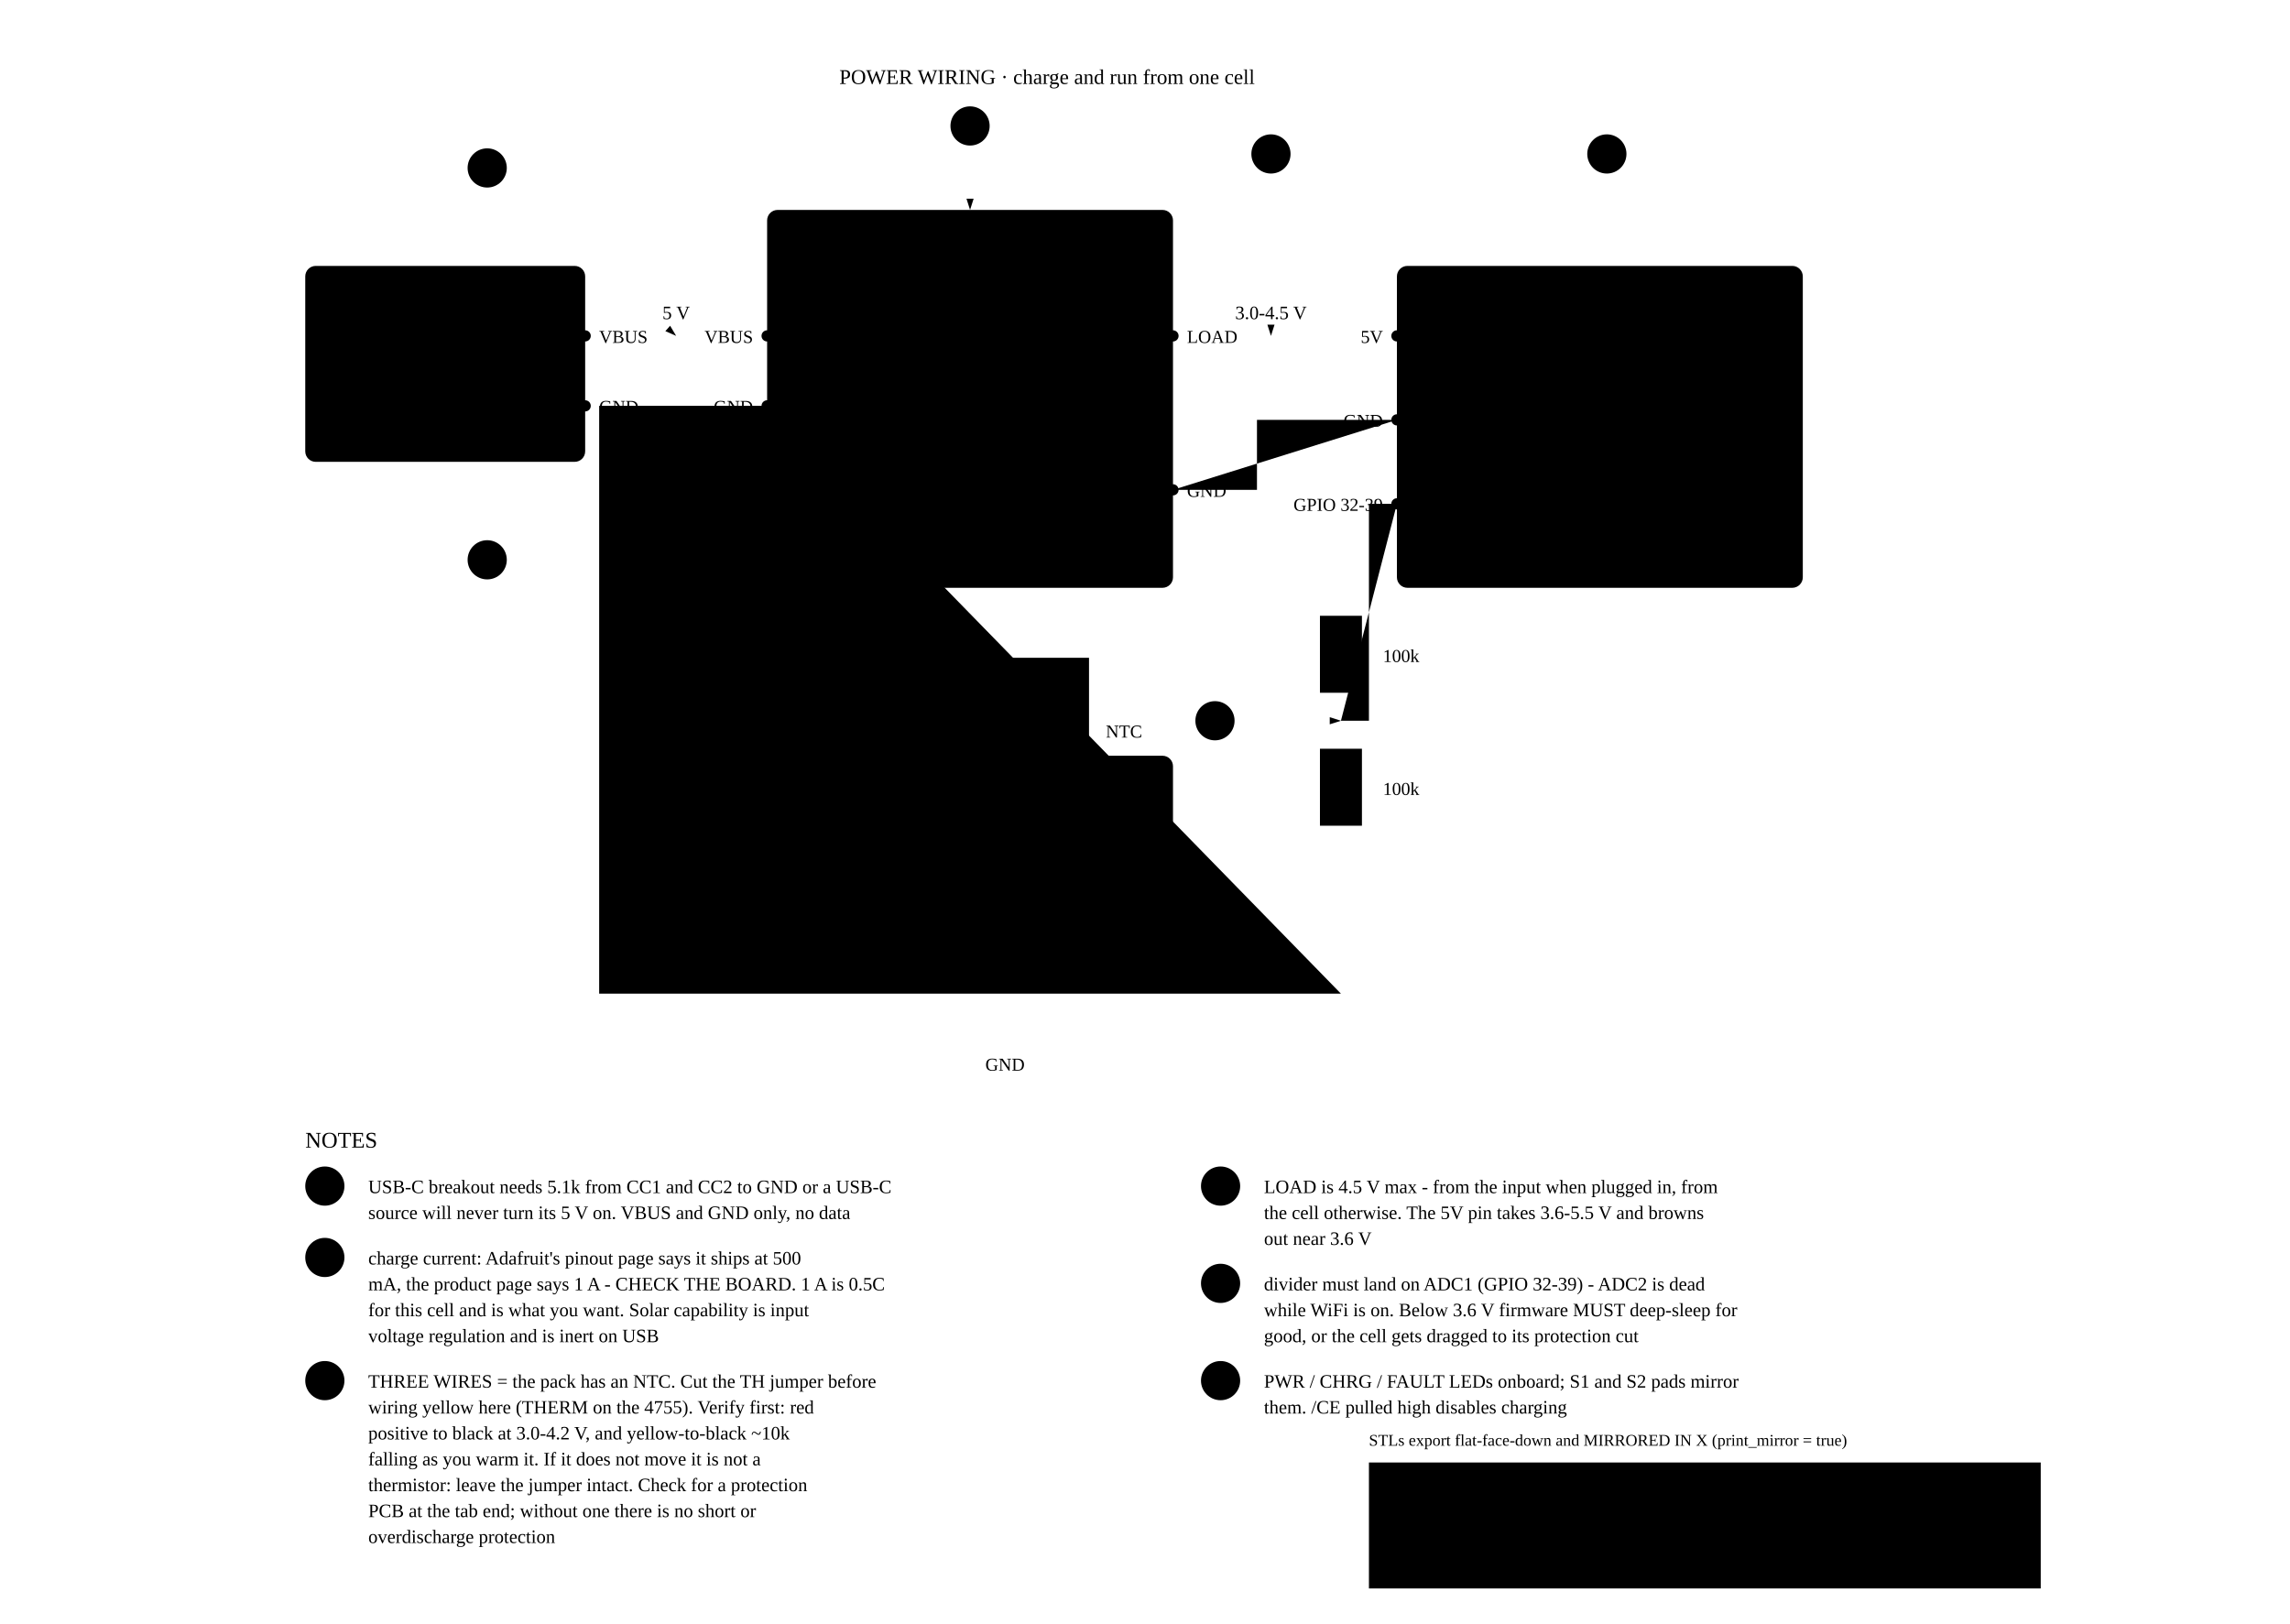
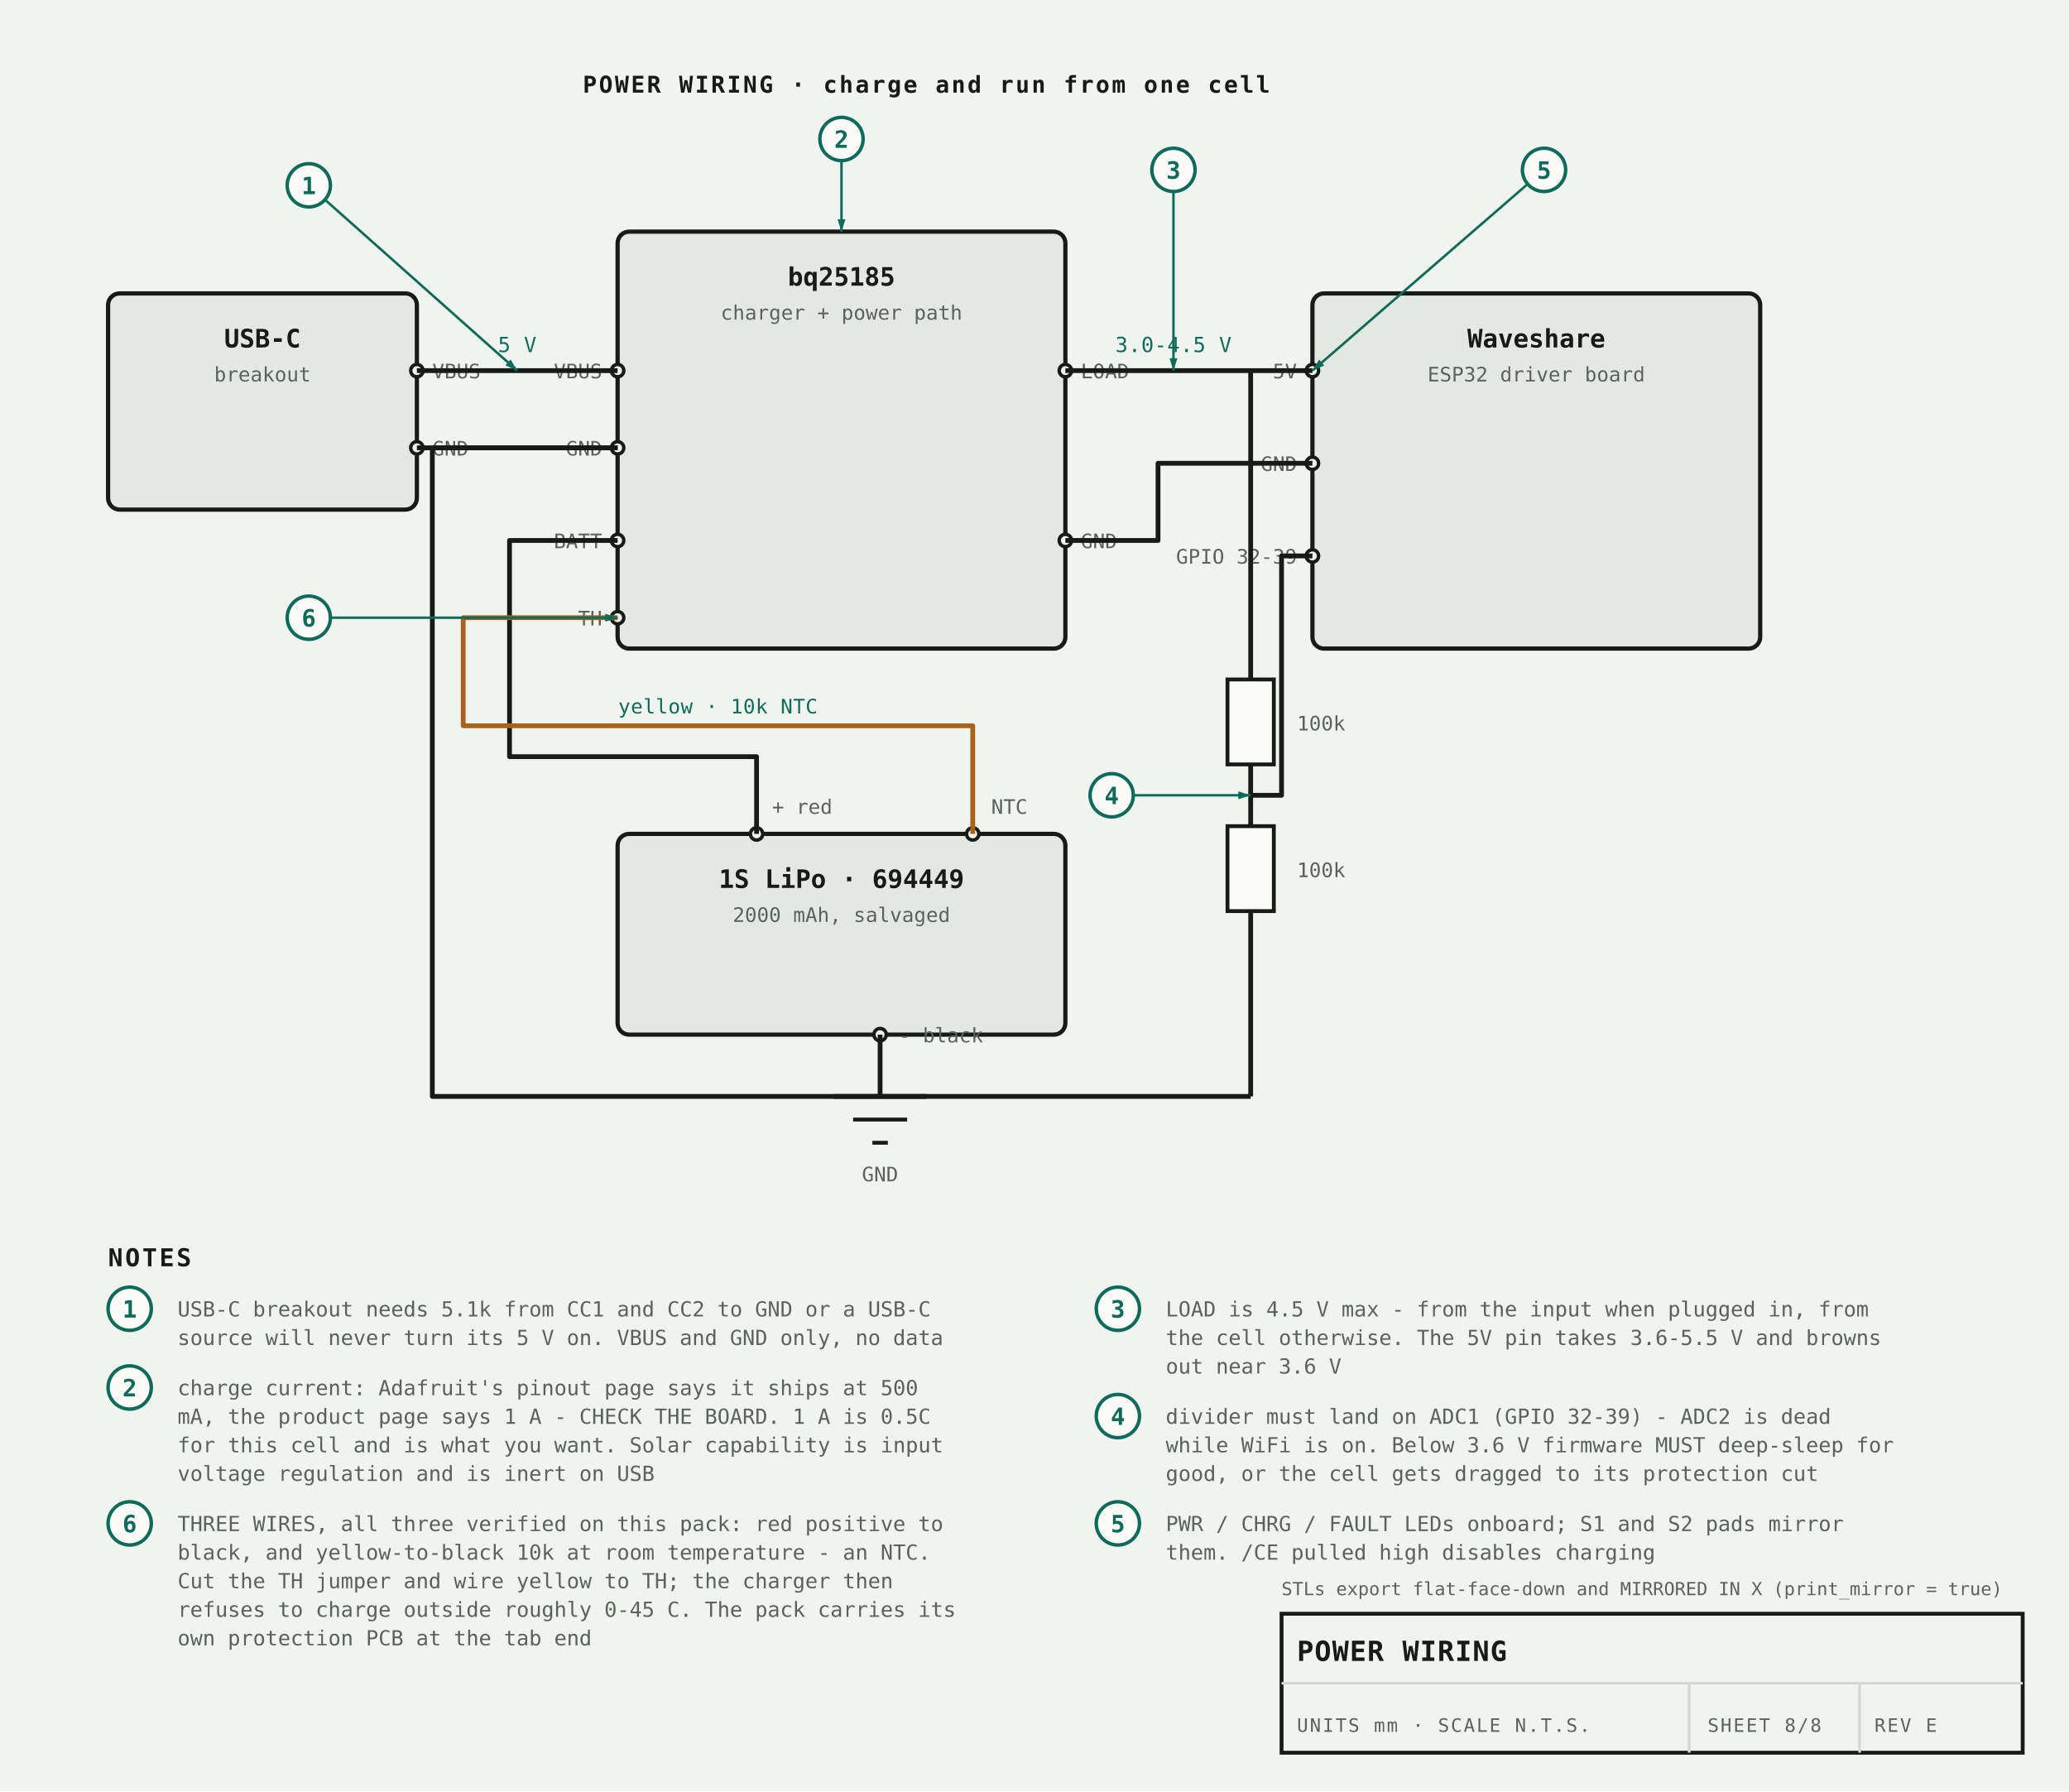
- <svg xmlns="http://www.w3.org/2000/svg" class="dwg" width="1072" height="760" id="s8" viewBox="0 0 268 232" role="img">
+ <svg xmlns="http://www.w3.org/2000/svg" class="dwg" width="1072" height="928" id="s8" viewBox="0 0 268 232" role="img">
+   <style>
+ svg{font-family:"IBM Plex Mono",ui-monospace,monospace}
+ .bg{fill:#F1F3F0;stroke:none}
+ .part{fill:#E4E8E3;stroke:#171B18;stroke-width:.55}
+ .edge{fill:none;stroke:#171B18;stroke-width:.5}
+ .inkline{fill:none;stroke:#171B18;stroke-width:1.1}
+ .ghost{fill:none;stroke:#D3D8D2;stroke-width:.45}
+ .hid{fill:none;stroke:#59635C;stroke-width:.35;stroke-dasharray:2.2 1.4}
+ .cl{fill:none;stroke:#59635C;stroke-width:.28;stroke-dasharray:6 1.6 1 1.6;opacity:.75}
+ .cut{fill:#F1F3F0;stroke:#171B18;stroke-width:.45}
+ .ink{fill:#171B18;opacity:.86;stroke:none}
+ .glass{fill:#D9E4E6;stroke:#171B18;stroke-width:.4}
+ .pcb{fill:#CBDCCF;stroke:#171B18;stroke-width:.45}
+ .cell{fill:#D2D6D8;stroke:#171B18;stroke-width:.45}
+ .chg{fill:#C7D8E4;stroke:#171B18;stroke-width:.4}
+ .plat{fill:#EDEFEA;stroke:#59635C;stroke-width:.35}
+ .boss{fill:#DCE2DA;stroke:#59635C;stroke-width:.35}
+ .pad{fill:#D8DED6;stroke:#59635C;stroke-width:.35}
+ .voidfill{fill:#E7EAE5;stroke:#59635C;stroke-width:.35}
+ .warn{fill:none;stroke:#A8631A;stroke-width:.6;stroke-dasharray:2 1.2}
+ .wire{fill:none;stroke:#171B18;stroke-width:.62;stroke-linejoin:round}
+ .wire.ntc{stroke:#A8631A}
+ .clash{fill:#A8631A;fill-opacity:.30;stroke:#A8631A;stroke-width:.7}
+ .clashtxt{fill:#A8631A;font-weight:600;letter-spacing:.02em}
+ .res{fill:#FAFBF9;stroke:#171B18;stroke-width:.5}
+ .leg{stroke:#171B18;stroke-width:2.6;stroke-linecap:round;fill:none}
+ .table{stroke:#59635C;stroke-width:.6}
+ .com{fill:#A8631A;stroke:#171B18;stroke-width:.3}
+ .hl{stroke:#D3D8D2;stroke-width:.3;fill:none}
+ .hatch{opacity:.9}
+ .dim{fill:none;stroke:#0E6B57;stroke-width:.32}
+ .ext{fill:none;stroke:#0E6B57;stroke-width:.22;opacity:.55}
+ .arrow{fill:#0E6B57;stroke:none}
+ .dimtxt{fill:#0E6B57;letter-spacing:.02em}
+ .note{fill:#59635C}
+ .val{fill:#171B18;font-weight:600}
+ .val.warn{fill:#A8631A;stroke:none}
+ .balloon{fill:#FAFBF9;stroke:#0E6B57;stroke-width:.45}
+ .baltxt{fill:#0E6B57;font-weight:600;text-anchor:middle}
+ .vlabel{fill:#171B18;font-weight:600;letter-spacing:.09em}
+ .cmp{fill:#171B18;font-weight:600}
+ .cmpsub{fill:#59635C}
+ .tbframe{fill:none;stroke:#171B18;stroke-width:.5}
+ .tbrule{stroke:#D3D8D2;stroke-width:.35;fill:none}
+ .tbname{fill:#171B18;font-weight:700;letter-spacing:.03em}
+ .tbmeta{fill:#59635C;letter-spacing:.09em}
+ @media (prefers-color-scheme:dark){
+ svg{font-family:"IBM Plex Mono",ui-monospace,monospace}
+ .bg{fill:#0F1211;stroke:none}
+ .part{fill:#232A26;stroke:#E8ECE7;stroke-width:.55}
+ .edge{fill:none;stroke:#E8ECE7;stroke-width:.5}
+ .inkline{fill:none;stroke:#E8ECE7;stroke-width:1.1}
+ .ghost{fill:none;stroke:#2C332E;stroke-width:.45}
+ .hid{fill:none;stroke:#93A099;stroke-width:.35;stroke-dasharray:2.2 1.4}
+ .cl{fill:none;stroke:#93A099;stroke-width:.28;stroke-dasharray:6 1.6 1 1.6;opacity:.75}
+ .cut{fill:#0F1211;stroke:#E8ECE7;stroke-width:.45}
+ .ink{fill:#E8ECE7;opacity:.86;stroke:none}
+ .glass{fill:#243233;stroke:#E8ECE7;stroke-width:.4}
+ .pcb{fill:#1F3327;stroke:#E8ECE7;stroke-width:.45}
+ .cell{fill:#2A3033;stroke:#E8ECE7;stroke-width:.45}
+ .chg{fill:#1E2E3A;stroke:#E8ECE7;stroke-width:.4}
+ .plat{fill:#1C221E;stroke:#93A099;stroke-width:.35}
+ .boss{fill:#28302B;stroke:#93A099;stroke-width:.35}
+ .pad{fill:#2A322C;stroke:#93A099;stroke-width:.35}
+ .voidfill{fill:#101413;stroke:#93A099;stroke-width:.35}
+ .warn{fill:none;stroke:#E0A64B;stroke-width:.6;stroke-dasharray:2 1.2}
+ .wire{fill:none;stroke:#E8ECE7;stroke-width:.62;stroke-linejoin:round}
+ .wire.ntc{stroke:#E0A64B}
+ .clash{fill:#E0A64B;fill-opacity:.30;stroke:#E0A64B;stroke-width:.7}
+ .clashtxt{fill:#E0A64B;font-weight:600;letter-spacing:.02em}
+ .res{fill:#171B18;stroke:#E8ECE7;stroke-width:.5}
+ .leg{stroke:#E8ECE7;stroke-width:2.6;stroke-linecap:round;fill:none}
+ .table{stroke:#93A099;stroke-width:.6}
+ .com{fill:#E0A64B;stroke:#E8ECE7;stroke-width:.3}
+ .hl{stroke:#2C332E;stroke-width:.3;fill:none}
+ .hatch{opacity:.9}
+ .dim{fill:none;stroke:#57CFA9;stroke-width:.32}
+ .ext{fill:none;stroke:#57CFA9;stroke-width:.22;opacity:.55}
+ .arrow{fill:#57CFA9;stroke:none}
+ .dimtxt{fill:#57CFA9;letter-spacing:.02em}
+ .note{fill:#93A099}
+ .val{fill:#E8ECE7;font-weight:600}
+ .val.warn{fill:#E0A64B;stroke:none}
+ .balloon{fill:#171B18;stroke:#57CFA9;stroke-width:.45}
+ .baltxt{fill:#57CFA9;font-weight:600;text-anchor:middle}
+ .vlabel{fill:#E8ECE7;font-weight:600;letter-spacing:.09em}
+ .cmp{fill:#E8ECE7;font-weight:600}
+ .cmpsub{fill:#93A099}
+ .tbframe{fill:none;stroke:#E8ECE7;stroke-width:.5}
+ .tbrule{stroke:#2C332E;stroke-width:.35;fill:none}
+ .tbname{fill:#E8ECE7;font-weight:700;letter-spacing:.03em}
+ .tbmeta{fill:#93A099;letter-spacing:.09em}
+ }</style>
+   <rect class="bg" x="0" y="0" width="268" height="232" />
  <rect class="part" x="14.00" y="38.00" width="40.00" height="28.00" rx="1.50" />
  <text class="cmp" x="34.00" y="45.00" text-anchor="middle" font-size="3.3">USB-C</text>
  <text class="cmpsub" x="34.00" y="49.40" text-anchor="middle" font-size="2.6">breakout</text>
  <rect class="part" x="80.00" y="30.00" width="58.00" height="54.00" rx="1.50" />
  <text class="cmp" x="109.00" y="37.00" text-anchor="middle" font-size="3.3">bq25185</text>
  <text class="cmpsub" x="109.00" y="41.40" text-anchor="middle" font-size="2.6">charger + power path</text>
  <rect class="part" x="80.00" y="108.00" width="58.00" height="26.00" rx="1.50" />
  <text class="cmp" x="109.00" y="115.00" text-anchor="middle" font-size="3.3">1S LiPo  ·  694449</text>
  <text class="cmpsub" x="109.00" y="119.40" text-anchor="middle" font-size="2.6">2000 mAh, salvaged</text>
  <rect class="part" x="170.00" y="38.00" width="58.00" height="46.00" rx="1.50" />
  <text class="cmp" x="199.00" y="45.00" text-anchor="middle" font-size="3.3">Waveshare</text>
  <text class="cmpsub" x="199.00" y="49.40" text-anchor="middle" font-size="2.6">ESP32 driver board</text>
  <circle class="cut" cx="54.00" cy="48.00" r="0.80" />
  <text class="note" x="56.00" y="49.00" text-anchor="start" font-size="2.6">VBUS</text>
  <circle class="cut" cx="80.00" cy="48.00" r="0.80" />
  <text class="note" x="78.00" y="49.00" text-anchor="end" font-size="2.6">VBUS</text>
  <circle class="cut" cx="54.00" cy="58.00" r="0.80" />
  <text class="note" x="56.00" y="59.00" text-anchor="start" font-size="2.6">GND</text>
  <circle class="cut" cx="80.00" cy="58.00" r="0.80" />
  <text class="note" x="78.00" y="59.00" text-anchor="end" font-size="2.6">GND</text>
  <circle class="cut" cx="80.00" cy="70.00" r="0.80" />
  <text class="note" x="78.00" y="71.00" text-anchor="end" font-size="2.6">BATT</text>
  <circle class="cut" cx="138.00" cy="48.00" r="0.80" />
  <text class="note" x="140.00" y="49.00" text-anchor="start" font-size="2.6">LOAD</text>
  <circle class="cut" cx="170.00" cy="48.00" r="0.80" />
  <text class="note" x="168.00" y="49.00" text-anchor="end" font-size="2.6">5V</text>
  <circle class="cut" cx="138.00" cy="70.00" r="0.80" />
  <text class="note" x="140.00" y="71.00" text-anchor="start" font-size="2.6">GND</text>
  <circle class="cut" cx="170.00" cy="60.00" r="0.80" />
  <text class="note" x="168.00" y="61.00" text-anchor="end" font-size="2.6">GND</text>
  <circle class="cut" cx="170.00" cy="72.00" r="0.80" />
  <text class="note" x="168.00" y="73.00" text-anchor="end" font-size="2.6">GPIO 32-39</text>
  <circle class="cut" cx="80.00" cy="80.00" r="0.80" />
  <text class="note" x="78.00" y="81.00" text-anchor="end" font-size="2.6">TH</text>
  <circle class="cut" cx="98.00" cy="108.00" r="0.80" />
  <text class="note" x="100.00" y="105.40" text-anchor="start" font-size="2.6">+ red</text>
  <circle class="cut" cx="114.00" cy="134.00" r="0.80" />
  <text class="note" x="116.40" y="135.00" text-anchor="start" font-size="2.6">- black</text>
  <circle class="cut" cx="126.00" cy="108.00" r="0.80" />
  <text class="note" x="128.40" y="105.40" text-anchor="start" font-size="2.6">NTC</text>
  <path class="wire" d="M54.00,48.00 L80.00,48.00" />
  <text class="dimtxt" x="67.00" y="45.60" text-anchor="middle" font-size="2.7">5 V</text>
  <path class="wire" d="M54.00,58.00 L80.00,58.00" />
  <path class="wire" d="M80.00,70.00 L66.00,70.00 L66.00,98.00 L98.00,98.00 L98.00,108.00" />
  <path class="wire ntc" d="M126,108 L126,94 L60,94 L60,80 L80,80" />
  <text class="dimtxt" x="93.00" y="92.40" text-anchor="middle" font-size="2.6">yellow  ·  10k NTC</text>
  <path class="wire" d="M138.00,48.00 L170.00,48.00" />
  <text class="dimtxt" x="152.00" y="45.60" text-anchor="middle" font-size="2.7">3.0-4.5 V</text>
  <path class="wire" d="M138.00,70.00 L150.00,70.00 L150.00,60.00 L170.00,60.00" />
  <rect class="res" x="159.00" y="88.00" width="6.00" height="11.00" rx="0.00" />
  <text class="note" x="168.00" y="94.60" text-anchor="start" font-size="2.6">100k</text>
  <rect class="res" x="159.00" y="107.00" width="6.00" height="11.00" rx="0.00" />
  <text class="note" x="168.00" y="113.60" text-anchor="start" font-size="2.6">100k</text>
  <path class="wire" d="M162.00,48.00 L162.00,88.00" />
  <path class="wire" d="M162.00,99.00 L162.00,107.00" />
  <path class="wire" d="M162.00,103.00 L166.00,103.00 L166.00,72.00 L170.00,72.00" />
  <path class="wire" d="M162.00,118.00 L162.00,142.00" />
  <path class="wire" d="M80.00,58.00 L56.00,58.00 L56.00,142.00 L162.00,142.00" />
  <path class="wire" d="M114.00,134.00 L114.00,142.00" />
  <line class="wire" x1="108.00" y1="142.00" x2="120.00" y2="142.00" />
  <line class="edge" x1="110.50" y1="145.00" x2="117.50" y2="145.00" />
  <line class="edge" x1="113.00" y1="148.00" x2="115.00" y2="148.00" />
  <text class="note" x="114.00" y="153.00" text-anchor="middle" font-size="2.6">GND</text>
  <line class="dim" x1="67.00" y1="48.00" x2="40.00" y2="24.00" />
  <path class="arrow" d="M67.00,48.00 L65.46,47.32 L66.14,46.55 Z" />
  <circle class="balloon" cx="40.00" cy="24.00" r="2.80" />
  <text class="baltxt" x="40.00" y="25.15" text-anchor="middle" font-size="3.1">1</text>
  <line class="dim" x1="109.00" y1="30.00" x2="109.00" y2="18.00" />
  <path class="arrow" d="M109.00,30.00 L108.49,28.40 L109.51,28.40 Z" />
  <circle class="balloon" cx="109.00" cy="18.00" r="2.80" />
  <text class="baltxt" x="109.00" y="19.15" text-anchor="middle" font-size="3.1">2</text>
  <line class="dim" x1="152.00" y1="48.00" x2="152.00" y2="22.00" />
  <path class="arrow" d="M152.00,48.00 L151.49,46.40 L152.51,46.40 Z" />
  <circle class="balloon" cx="152.00" cy="22.00" r="2.80" />
  <text class="baltxt" x="152.00" y="23.15" text-anchor="middle" font-size="3.1">3</text>
  <line class="dim" x1="162.00" y1="103.00" x2="144.00" y2="103.00" />
  <path class="arrow" d="M162.00,103.00 L160.40,103.51 L160.40,102.49 Z" />
  <circle class="balloon" cx="144.00" cy="103.00" r="2.80" />
  <text class="baltxt" x="144.00" y="104.15" text-anchor="middle" font-size="3.1">4</text>
  <line class="dim" x1="80.00" y1="80.00" x2="40.00" y2="80.00" />
  <path class="arrow" d="M80.00,80.00 L78.40,80.51 L78.40,79.49 Z" />
  <circle class="balloon" cx="40.00" cy="80.00" r="2.80" />
  <text class="baltxt" x="40.00" y="81.15" text-anchor="middle" font-size="3.1">6</text>
  <line class="dim" x1="170.00" y1="48.00" x2="200.00" y2="22.00" />
  <path class="arrow" d="M170.00,48.00 L170.87,46.57 L171.54,47.34 Z" />
  <circle class="balloon" cx="200.00" cy="22.00" r="2.80" />
  <text class="baltxt" x="200.00" y="23.15" text-anchor="middle" font-size="3.1">5</text>
  <text class="vlabel" x="120.00" y="12.00" text-anchor="middle" font-size="3.0">POWER WIRING  ·  charge and run from one cell</text>
  <text class="vlabel" x="14.00" y="164.00" text-anchor="start" font-size="3.2">NOTES</text>
  <circle class="balloon" cx="16.80" cy="169.50" r="2.80" />
  <text class="baltxt" x="16.80" y="170.65" text-anchor="middle" font-size="3.1">1</text>
  <text class="note" x="23.00" y="170.50" text-anchor="start" font-size="2.7">USB-C breakout needs 5.1k from CC1 and CC2 to GND or a USB-C</text>
  <text class="note" x="23.00" y="174.20" text-anchor="start" font-size="2.7">source will never turn its 5 V on. VBUS and GND only, no data</text>
  <circle class="balloon" cx="16.80" cy="179.70" r="2.80" />
  <text class="baltxt" x="16.80" y="180.85" text-anchor="middle" font-size="3.1">2</text>
  <text class="note" x="23.00" y="180.70" text-anchor="start" font-size="2.7">charge current: Adafruit's pinout page says it ships at 500</text>
  <text class="note" x="23.00" y="184.40" text-anchor="start" font-size="2.7">mA, the product page says 1 A - CHECK THE BOARD. 1 A is 0.5C</text>
  <text class="note" x="23.00" y="188.10" text-anchor="start" font-size="2.7">for this cell and is what you want. Solar capability is input</text>
  <text class="note" x="23.00" y="191.80" text-anchor="start" font-size="2.7">voltage regulation and is inert on USB</text>
  <circle class="balloon" cx="16.80" cy="197.30" r="2.80" />
  <text class="baltxt" x="16.80" y="198.45" text-anchor="middle" font-size="3.1">6</text>
-   <text class="note" x="23.00" y="198.30" text-anchor="start" font-size="2.7">THREE WIRES = the pack has an NTC. Cut the TH jumper before</text>
-   <text class="note" x="23.00" y="202.00" text-anchor="start" font-size="2.7">wiring yellow here (THERM on the 4755). Verify first: red</text>
-   <text class="note" x="23.00" y="205.70" text-anchor="start" font-size="2.7">positive to black at 3.0-4.2 V, and yellow-to-black ~10k</text>
-   <text class="note" x="23.00" y="209.40" text-anchor="start" font-size="2.7">falling as you warm it. If it does not move it is not a</text>
-   <text class="note" x="23.00" y="213.10" text-anchor="start" font-size="2.7">thermistor: leave the jumper intact. Check for a protection</text>
-   <text class="note" x="23.00" y="216.80" text-anchor="start" font-size="2.7">PCB at the tab end; without one there is no short or</text>
-   <text class="note" x="23.00" y="220.50" text-anchor="start" font-size="2.7">overdischarge protection</text>
+   <text class="note" x="23.00" y="198.30" text-anchor="start" font-size="2.7">THREE WIRES, all three verified on this pack: red positive to</text>
+   <text class="note" x="23.00" y="202.00" text-anchor="start" font-size="2.7">black, and yellow-to-black 10k at room temperature - an NTC.</text>
+   <text class="note" x="23.00" y="205.70" text-anchor="start" font-size="2.7">Cut the TH jumper and wire yellow to TH; the charger then</text>
+   <text class="note" x="23.00" y="209.40" text-anchor="start" font-size="2.7">refuses to charge outside roughly 0-45 C. The pack carries its</text>
+   <text class="note" x="23.00" y="213.10" text-anchor="start" font-size="2.7">own protection PCB at the tab end</text>
  <text class="vlabel" x="142.00" y="164.00" text-anchor="start" font-size="3.2"> </text>
  <circle class="balloon" cx="144.80" cy="169.50" r="2.80" />
  <text class="baltxt" x="144.80" y="170.65" text-anchor="middle" font-size="3.1">3</text>
  <text class="note" x="151.00" y="170.50" text-anchor="start" font-size="2.7">LOAD is 4.5 V max - from the input when plugged in, from</text>
  <text class="note" x="151.00" y="174.20" text-anchor="start" font-size="2.7">the cell otherwise. The 5V pin takes 3.6-5.5 V and browns</text>
  <text class="note" x="151.00" y="177.90" text-anchor="start" font-size="2.7">out near 3.6 V</text>
  <circle class="balloon" cx="144.80" cy="183.40" r="2.80" />
  <text class="baltxt" x="144.80" y="184.55" text-anchor="middle" font-size="3.1">4</text>
  <text class="note" x="151.00" y="184.40" text-anchor="start" font-size="2.7">divider must land on ADC1 (GPIO 32-39) - ADC2 is dead</text>
  <text class="note" x="151.00" y="188.10" text-anchor="start" font-size="2.7">while WiFi is on. Below 3.6 V firmware MUST deep-sleep for</text>
  <text class="note" x="151.00" y="191.80" text-anchor="start" font-size="2.7">good, or the cell gets dragged to its protection cut</text>
  <circle class="balloon" cx="144.80" cy="197.30" r="2.80" />
  <text class="baltxt" x="144.80" y="198.45" text-anchor="middle" font-size="3.1">5</text>
  <text class="note" x="151.00" y="198.30" text-anchor="start" font-size="2.7">PWR / CHRG / FAULT LEDs onboard; S1 and S2 pads mirror</text>
  <text class="note" x="151.00" y="202.00" text-anchor="start" font-size="2.7">them. /CE pulled high disables charging</text>
  <text class="note" x="166.00" y="206.60" text-anchor="start" font-size="2.35">STLs export flat-face-down and MIRRORED IN X (print_mirror = true)</text>
  <rect class="tbframe" x="166.00" y="209.00" width="96.00" height="18.00" rx="0.00" />
  <line class="tbrule" x1="166.00" y1="218.00" x2="262.00" y2="218.00" />
  <line class="tbrule" x1="218.80" y1="218.00" x2="218.80" y2="227.00" />
  <line class="tbrule" x1="240.88" y1="218.00" x2="240.88" y2="227.00" />
  <text class="tbname" x="168.00" y="215.12" text-anchor="start" font-size="3.6">POWER WIRING</text>
  <text class="tbmeta" x="168.00" y="224.30" text-anchor="start" font-size="2.4">UNITS mm · SCALE N.T.S.</text>
  <text class="tbmeta" x="221.20" y="224.30" text-anchor="start" font-size="2.4">SHEET 8/8</text>
  <text class="tbmeta" x="242.80" y="224.30" text-anchor="start" font-size="2.4">REV E</text>
</svg>
